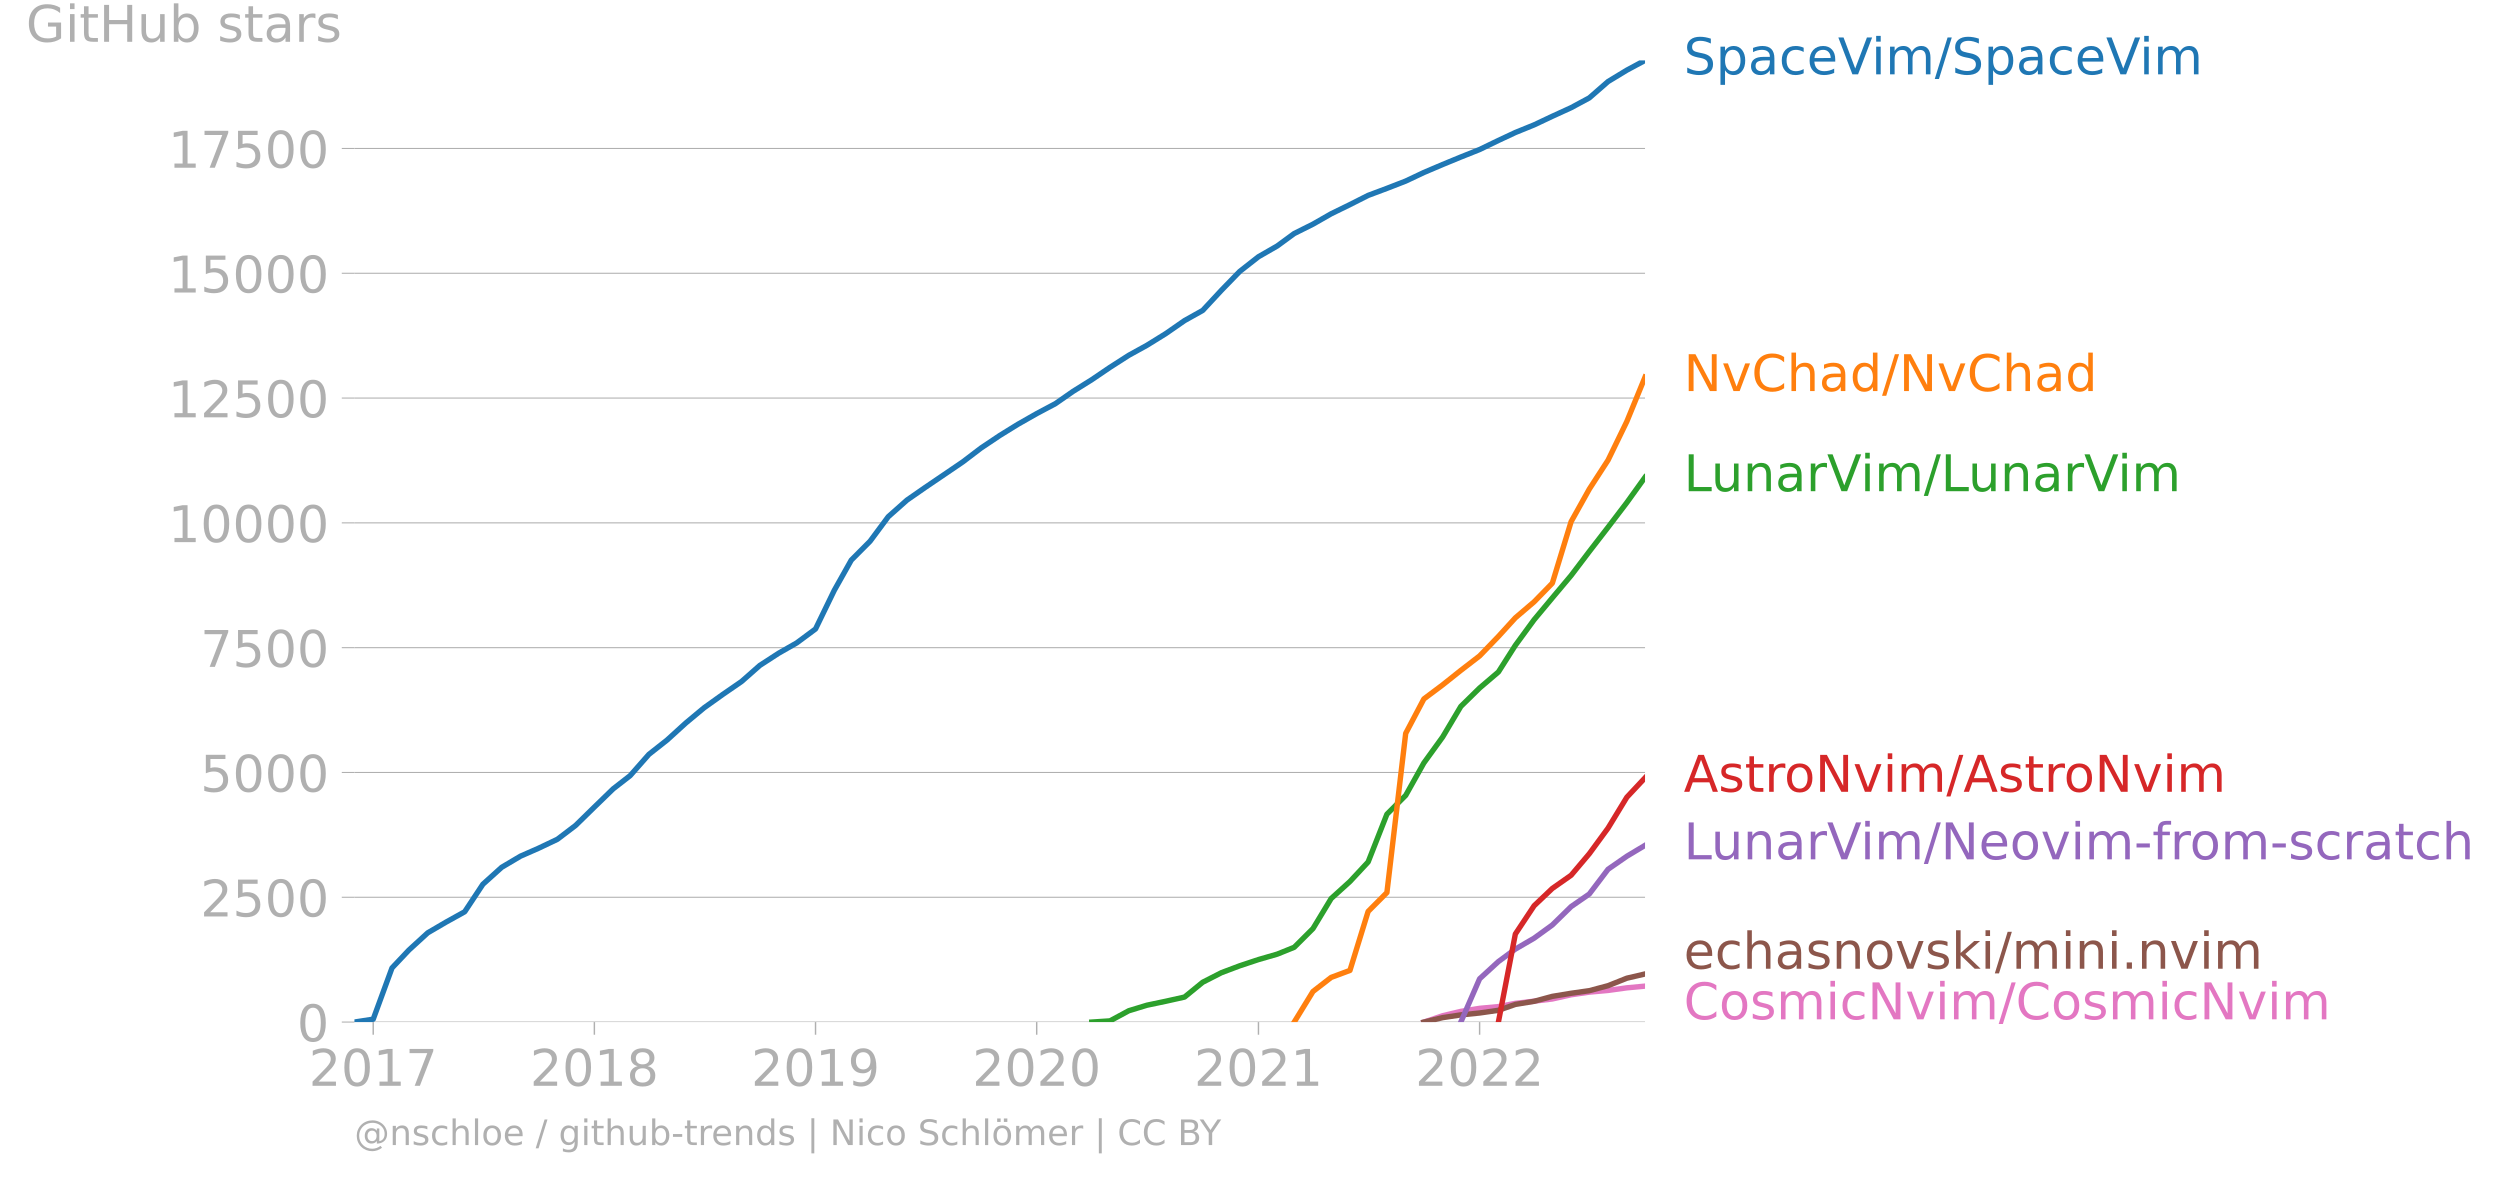
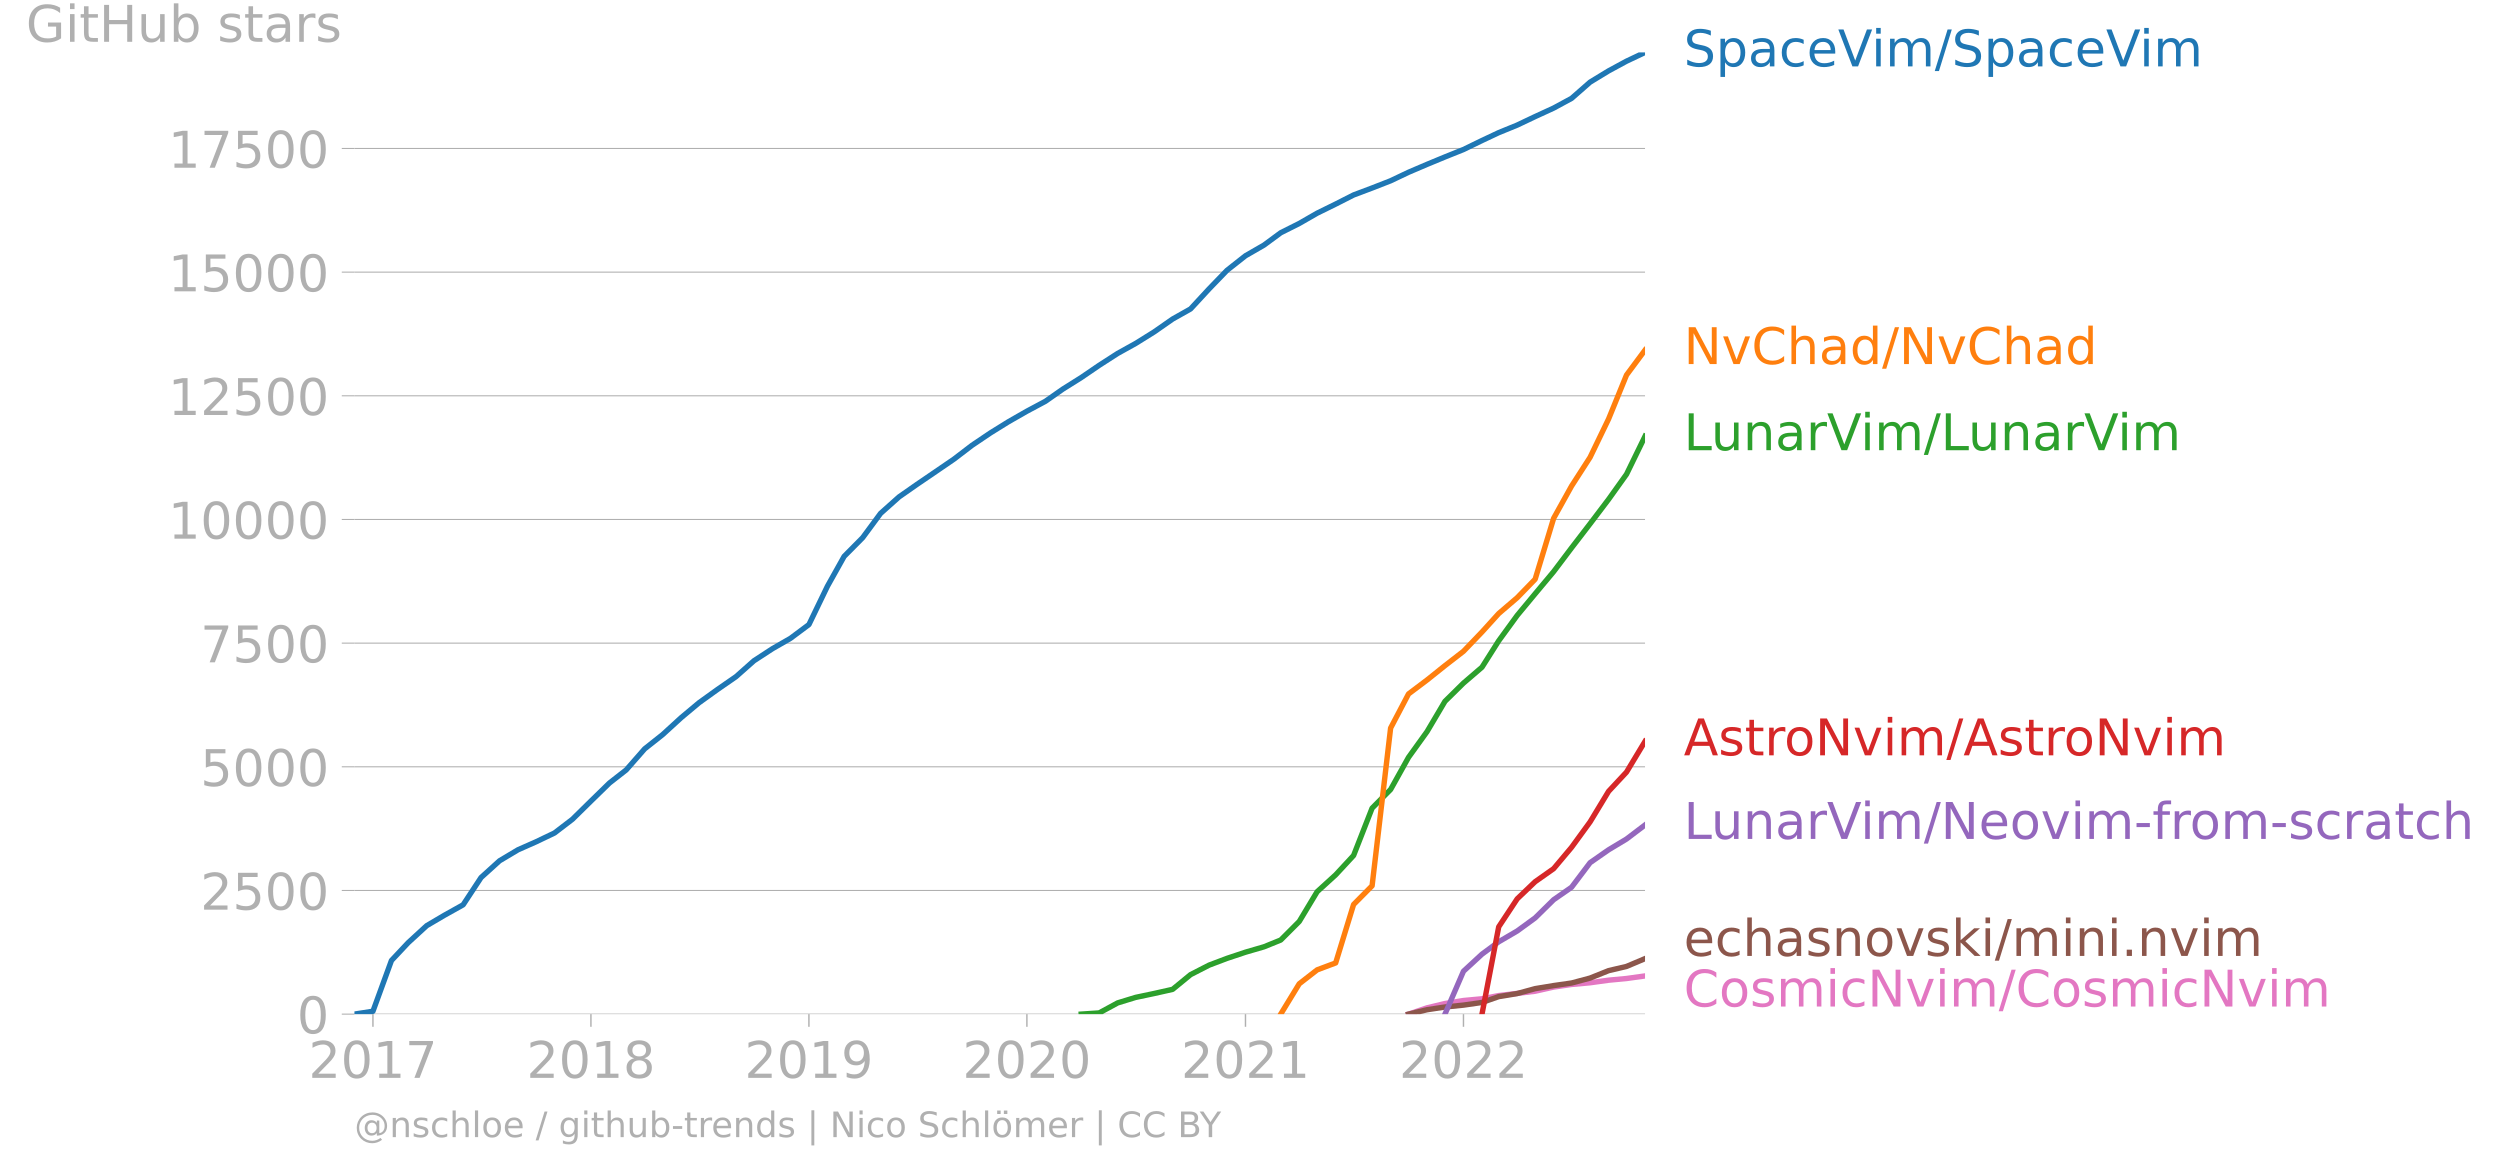
- <svg xmlns="http://www.w3.org/2000/svg" xmlns:xlink="http://www.w3.org/1999/xlink" width="922.362" height="435.126" viewBox="0 0 691.771 326.345">
+ <svg xmlns="http://www.w3.org/2000/svg" xmlns:xlink="http://www.w3.org/1999/xlink" width="922.362" height="432.192" viewBox="0 0 691.771 324.144">
  <defs>
    <style>*{stroke-linejoin:round;stroke-linecap:butt}</style>
  </defs>
  <g id="figure_1">
-     <path d="M0 326.345h691.771V0H0v326.345z" style="fill:none" id="patch_1" />
+     <path id="patch_1" d="M0 324.144h691.771V0H0v324.144z" style="fill:none" />
    <g id="axes_1">
-       <path d="M98.073 282.818h357.12V16.706H98.073v266.112z" style="fill:none" id="patch_2" />
+       <path id="patch_2" d="M98.073 280.617h357.12V14.505H98.073v266.112z" style="fill:none" />
      <g id="matplotlib.axis_1">
        <g id="xtick_1">
          <g id="line2d_1">
            <defs>
-               <path id="mba18a36845" d="M0 0v3.5" style="stroke:#b0b0b0;stroke-width:.4" />
-             </defs>
-             <use xlink:href="#mba18a36845" x="103.271" y="282.818" style="fill:#b0b0b0;stroke:#b0b0b0;stroke-width:.4" />
-           </g>
-           <g style="fill:#b0b0b0" transform="matrix(.14 0 0 -.14 85.456 300.455)" id="text_1">
+               <path id="m0152c15b12" d="M0 0v3.5" style="stroke:#b0b0b0;stroke-width:.4" />
+             </defs>
+             <use xlink:href="#m0152c15b12" x="103.196" y="280.617" style="fill:#b0b0b0;stroke:#b0b0b0;stroke-width:.4" />
+           </g>
+           <g id="text_1" style="fill:#b0b0b0" transform="matrix(.14 0 0 -.14 85.381 298.255)">
            <defs>
              <path id="DejaVuSans-32" d="M1228 531h2203V0H469v531q359 372 979 998 621 627 780 809 303 340 423 576 121 236 121 464 0 372-261 606-261 235-680 235-297 0-627-103-329-103-704-313v638q381 153 712 231 332 78 607 78 725 0 1156-363 431-362 431-968 0-288-108-546-107-257-392-607-78-91-497-524-418-433-1181-1211z" transform="scale(.01563)" />
              <path id="DejaVuSans-30" d="M2034 4250q-487 0-733-480-245-479-245-1442 0-959 245-1439 246-480 733-480 491 0 736 480 246 480 246 1439 0 963-246 1442-245 480-736 480zm0 500q785 0 1199-621 414-620 414-1801 0-1178-414-1799Q2819-91 2034-91q-784 0-1198 620-414 621-414 1799 0 1181 414 1801 414 621 1198 621z" transform="scale(.01563)" />
              <path id="DejaVuSans-31" d="M794 531h1031v3560L703 3866v575l1116 225h631V531h1031V0H794v531z" transform="scale(.01563)" />
              <path id="DejaVuSans-37" d="M525 4666h3000v-269L1831 0h-659l1594 4134H525v532z" transform="scale(.01563)" />
            </defs>
            <use xlink:href="#DejaVuSans-32" />
            <use xlink:href="#DejaVuSans-30" x="63.623" />
            <use xlink:href="#DejaVuSans-31" x="127.246" />
            <use xlink:href="#DejaVuSans-37" x="190.869" />
          </g>
        </g>
        <g id="xtick_2">
-           <use xlink:href="#mba18a36845" x="164.467" y="282.818" style="fill:#b0b0b0;stroke:#b0b0b0;stroke-width:.4" id="line2d_2" />
-           <g style="fill:#b0b0b0" transform="matrix(.14 0 0 -.14 146.652 300.455)" id="text_2">
+           <use xlink:href="#m0152c15b12" id="line2d_2" x="163.515" y="280.617" style="fill:#b0b0b0;stroke:#b0b0b0;stroke-width:.4" />
+           <g id="text_2" style="fill:#b0b0b0" transform="matrix(.14 0 0 -.14 145.7 298.255)">
            <defs>
              <path id="DejaVuSans-38" d="M2034 2216q-450 0-708-241-257-241-257-662 0-422 257-663 258-241 708-241t709 242q260 243 260 662 0 421-258 662-257 241-711 241zm-631 268q-406 100-633 378-226 279-226 679 0 559 398 884 399 325 1092 325 697 0 1094-325t397-884q0-400-227-679-226-278-629-378 456-106 710-416 255-309 255-755 0-679-414-1042Q2806-91 2034-91q-771 0-1186 362-414 363-414 1042 0 446 256 755 257 310 713 416zm-231 997q0-362 226-565 227-203 636-203 407 0 636 203 230 203 230 565 0 363-230 566-229 203-636 203-409 0-636-203-226-203-226-566z" transform="scale(.01563)" />
            </defs>
            <use xlink:href="#DejaVuSans-32" />
            <use xlink:href="#DejaVuSans-30" x="63.623" />
            <use xlink:href="#DejaVuSans-31" x="127.246" />
            <use xlink:href="#DejaVuSans-38" x="190.869" />
          </g>
        </g>
        <g id="xtick_3">
-           <use xlink:href="#mba18a36845" x="225.664" y="282.818" style="fill:#b0b0b0;stroke:#b0b0b0;stroke-width:.4" id="line2d_3" />
-           <g style="fill:#b0b0b0" transform="matrix(.14 0 0 -.14 207.849 300.455)" id="text_3">
+           <use xlink:href="#m0152c15b12" id="line2d_3" x="223.834" y="280.617" style="fill:#b0b0b0;stroke:#b0b0b0;stroke-width:.4" />
+           <g id="text_3" style="fill:#b0b0b0" transform="matrix(.14 0 0 -.14 206.019 298.255)">
            <defs>
              <path id="DejaVuSans-39" d="M703 97v575q238-113 481-172 244-59 479-59 625 0 954 420 330 420 377 1277-181-269-460-413-278-144-615-144-700 0-1108 423-408 424-408 1159 0 718 425 1152 425 435 1131 435 810 0 1236-621 427-620 427-1801 0-1103-524-1761Q2575-91 1691-91q-238 0-482 47Q966 3 703 97zm1256 1978q425 0 673 290 249 291 249 798 0 503-249 795-248 292-673 292t-673-292q-248-292-248-795 0-507 248-798 248-290 673-290z" transform="scale(.01563)" />
            </defs>
            <use xlink:href="#DejaVuSans-32" />
            <use xlink:href="#DejaVuSans-30" x="63.623" />
            <use xlink:href="#DejaVuSans-31" x="127.246" />
            <use xlink:href="#DejaVuSans-39" x="190.869" />
          </g>
        </g>
        <g id="xtick_4">
-           <use xlink:href="#mba18a36845" x="286.861" y="282.818" style="fill:#b0b0b0;stroke:#b0b0b0;stroke-width:.4" id="line2d_4" />
-           <g style="fill:#b0b0b0" transform="matrix(.14 0 0 -.14 269.046 300.455)" id="text_4">
+           <use xlink:href="#m0152c15b12" id="line2d_4" x="284.152" y="280.617" style="fill:#b0b0b0;stroke:#b0b0b0;stroke-width:.4" />
+           <g id="text_4" style="fill:#b0b0b0" transform="matrix(.14 0 0 -.14 266.337 298.255)">
            <use xlink:href="#DejaVuSans-32" />
            <use xlink:href="#DejaVuSans-30" x="63.623" />
            <use xlink:href="#DejaVuSans-32" x="127.246" />
            <use xlink:href="#DejaVuSans-30" x="190.869" />
          </g>
        </g>
        <g id="xtick_5">
-           <use xlink:href="#mba18a36845" x="348.225" y="282.818" style="fill:#b0b0b0;stroke:#b0b0b0;stroke-width:.4" id="line2d_5" />
-           <g style="fill:#b0b0b0" transform="matrix(.14 0 0 -.14 330.41 300.455)" id="text_5">
+           <use xlink:href="#m0152c15b12" id="line2d_5" x="344.636" y="280.617" style="fill:#b0b0b0;stroke:#b0b0b0;stroke-width:.4" />
+           <g id="text_5" style="fill:#b0b0b0" transform="matrix(.14 0 0 -.14 326.821 298.255)">
            <use xlink:href="#DejaVuSans-32" />
            <use xlink:href="#DejaVuSans-30" x="63.623" />
            <use xlink:href="#DejaVuSans-32" x="127.246" />
            <use xlink:href="#DejaVuSans-31" x="190.869" />
          </g>
        </g>
        <g id="xtick_6">
-           <use xlink:href="#mba18a36845" x="409.421" y="282.818" style="fill:#b0b0b0;stroke:#b0b0b0;stroke-width:.4" id="line2d_6" />
-           <g style="fill:#b0b0b0" transform="matrix(.14 0 0 -.14 391.606 300.455)" id="text_6">
+           <use xlink:href="#m0152c15b12" id="line2d_6" x="404.955" y="280.617" style="fill:#b0b0b0;stroke:#b0b0b0;stroke-width:.4" />
+           <g id="text_6" style="fill:#b0b0b0" transform="matrix(.14 0 0 -.14 387.14 298.255)">
            <use xlink:href="#DejaVuSans-32" />
            <use xlink:href="#DejaVuSans-30" x="63.623" />
            <use xlink:href="#DejaVuSans-32" x="127.246" />
            <use xlink:href="#DejaVuSans-32" x="190.869" />
          </g>
        </g>
      </g>
      <g id="matplotlib.axis_2">
        <g id="ytick_1">
-           <path d="M98.073 282.818h357.12" clip-path="url(#pccc06193e1)" style="fill:none;stroke:#b0b0b0;stroke-width:.3;stroke-linecap:square" id="line2d_7" />
+           <path id="line2d_7" d="M98.073 280.617h357.12" clip-path="url(#p394f55e298)" style="fill:none;stroke:#b0b0b0;stroke-width:.3;stroke-linecap:square" />
          <g id="line2d_8">
            <defs>
-               <path id="m830c760bfc" d="M0 0h-3.5" style="stroke:#b0b0b0;stroke-width:.3" />
-             </defs>
-             <use xlink:href="#m830c760bfc" x="98.073" y="282.818" style="fill:#b0b0b0;stroke:#b0b0b0;stroke-width:.3" />
-           </g>
-           <use xlink:href="#DejaVuSans-30" style="fill:#b0b0b0" transform="matrix(.14 0 0 -.14 82.166 288.136)" id="text_7" />
+               <path id="mb41d8b4415" d="M0 0h-3.5" style="stroke:#b0b0b0;stroke-width:.3" />
+             </defs>
+             <use xlink:href="#mb41d8b4415" x="98.073" y="280.617" style="fill:#b0b0b0;stroke:#b0b0b0;stroke-width:.3" />
+           </g>
+           <use xlink:href="#DejaVuSans-30" id="text_7" style="fill:#b0b0b0" transform="matrix(.14 0 0 -.14 82.166 285.936)" />
        </g>
        <g id="ytick_2">
-           <path d="M98.073 248.284h357.12" clip-path="url(#pccc06193e1)" style="fill:none;stroke:#b0b0b0;stroke-width:.3;stroke-linecap:square" id="line2d_9" />
-           <use xlink:href="#m830c760bfc" x="98.073" y="248.284" style="fill:#b0b0b0;stroke:#b0b0b0;stroke-width:.3" id="line2d_10" />
-           <g style="fill:#b0b0b0" transform="matrix(.14 0 0 -.14 55.443 253.603)" id="text_8">
+           <path id="line2d_9" d="M98.073 246.398h357.12" clip-path="url(#p394f55e298)" style="fill:none;stroke:#b0b0b0;stroke-width:.3;stroke-linecap:square" />
+           <use xlink:href="#mb41d8b4415" id="line2d_10" x="98.073" y="246.398" style="fill:#b0b0b0;stroke:#b0b0b0;stroke-width:.3" />
+           <g id="text_8" style="fill:#b0b0b0" transform="matrix(.14 0 0 -.14 55.443 251.717)">
            <defs>
              <path id="DejaVuSans-35" d="M691 4666h2478v-532H1269V2991q137 47 274 70 138 23 276 23 781 0 1237-428 457-428 457-1159 0-753-469-1171Q2575-91 1722-91q-294 0-599 50Q819 9 494 109v635q281-153 581-228t634-75q541 0 856 284 316 284 316 772 0 487-316 771-315 285-856 285-253 0-505-56-251-56-513-175v2344z" transform="scale(.01563)" />
            </defs>
            <use xlink:href="#DejaVuSans-32" />
            <use xlink:href="#DejaVuSans-35" x="63.623" />
            <use xlink:href="#DejaVuSans-30" x="127.246" />
            <use xlink:href="#DejaVuSans-30" x="190.869" />
          </g>
        </g>
        <g id="ytick_3">
-           <path d="M98.073 213.751h357.12" clip-path="url(#pccc06193e1)" style="fill:none;stroke:#b0b0b0;stroke-width:.3;stroke-linecap:square" id="line2d_11" />
-           <use xlink:href="#m830c760bfc" x="98.073" y="213.751" style="fill:#b0b0b0;stroke:#b0b0b0;stroke-width:.3" id="line2d_12" />
-           <g style="fill:#b0b0b0" transform="matrix(.14 0 0 -.14 55.443 219.07)" id="text_9">
+           <path id="line2d_11" d="M98.073 212.18h357.12" clip-path="url(#p394f55e298)" style="fill:none;stroke:#b0b0b0;stroke-width:.3;stroke-linecap:square" />
+           <use xlink:href="#mb41d8b4415" id="line2d_12" x="98.073" y="212.179" style="fill:#b0b0b0;stroke:#b0b0b0;stroke-width:.3" />
+           <g id="text_9" style="fill:#b0b0b0" transform="matrix(.14 0 0 -.14 55.443 217.498)">
            <use xlink:href="#DejaVuSans-35" />
            <use xlink:href="#DejaVuSans-30" x="63.623" />
            <use xlink:href="#DejaVuSans-30" x="127.246" />
            <use xlink:href="#DejaVuSans-30" x="190.869" />
          </g>
        </g>
        <g id="ytick_4">
-           <path d="M98.073 179.218h357.12" clip-path="url(#pccc06193e1)" style="fill:none;stroke:#b0b0b0;stroke-width:.3;stroke-linecap:square" id="line2d_13" />
-           <use xlink:href="#m830c760bfc" x="98.073" y="179.218" style="fill:#b0b0b0;stroke:#b0b0b0;stroke-width:.3" id="line2d_14" />
-           <g style="fill:#b0b0b0" transform="matrix(.14 0 0 -.14 55.443 184.537)" id="text_10">
+           <path id="line2d_13" d="M98.073 177.96h357.12" clip-path="url(#p394f55e298)" style="fill:none;stroke:#b0b0b0;stroke-width:.3;stroke-linecap:square" />
+           <use xlink:href="#mb41d8b4415" id="line2d_14" x="98.073" y="177.961" style="fill:#b0b0b0;stroke:#b0b0b0;stroke-width:.3" />
+           <g id="text_10" style="fill:#b0b0b0" transform="matrix(.14 0 0 -.14 55.443 183.28)">
            <use xlink:href="#DejaVuSans-37" />
            <use xlink:href="#DejaVuSans-35" x="63.623" />
            <use xlink:href="#DejaVuSans-30" x="127.246" />
            <use xlink:href="#DejaVuSans-30" x="190.869" />
          </g>
        </g>
        <g id="ytick_5">
-           <path d="M98.073 144.685h357.12" clip-path="url(#pccc06193e1)" style="fill:none;stroke:#b0b0b0;stroke-width:.3;stroke-linecap:square" id="line2d_15" />
-           <use xlink:href="#m830c760bfc" x="98.073" y="144.685" style="fill:#b0b0b0;stroke:#b0b0b0;stroke-width:.3" id="line2d_16" />
-           <g style="fill:#b0b0b0" transform="matrix(.14 0 0 -.14 46.536 150.004)" id="text_11">
+           <path id="line2d_15" d="M98.073 143.742h357.12" clip-path="url(#p394f55e298)" style="fill:none;stroke:#b0b0b0;stroke-width:.3;stroke-linecap:square" />
+           <use xlink:href="#mb41d8b4415" id="line2d_16" x="98.073" y="143.742" style="fill:#b0b0b0;stroke:#b0b0b0;stroke-width:.3" />
+           <g id="text_11" style="fill:#b0b0b0" transform="matrix(.14 0 0 -.14 46.536 149.06)">
            <use xlink:href="#DejaVuSans-31" />
            <use xlink:href="#DejaVuSans-30" x="63.623" />
            <use xlink:href="#DejaVuSans-30" x="127.246" />
            <use xlink:href="#DejaVuSans-30" x="190.869" />
            <use xlink:href="#DejaVuSans-30" x="254.492" />
          </g>
        </g>
        <g id="ytick_6">
-           <path d="M98.073 110.152h357.12" clip-path="url(#pccc06193e1)" style="fill:none;stroke:#b0b0b0;stroke-width:.3;stroke-linecap:square" id="line2d_17" />
-           <use xlink:href="#m830c760bfc" x="98.073" y="110.152" style="fill:#b0b0b0;stroke:#b0b0b0;stroke-width:.3" id="line2d_18" />
-           <g style="fill:#b0b0b0" transform="matrix(.14 0 0 -.14 46.536 115.471)" id="text_12">
+           <path id="line2d_17" d="M98.073 109.523h357.12" clip-path="url(#p394f55e298)" style="fill:none;stroke:#b0b0b0;stroke-width:.3;stroke-linecap:square" />
+           <use xlink:href="#mb41d8b4415" id="line2d_18" x="98.073" y="109.523" style="fill:#b0b0b0;stroke:#b0b0b0;stroke-width:.3" />
+           <g id="text_12" style="fill:#b0b0b0" transform="matrix(.14 0 0 -.14 46.536 114.842)">
            <use xlink:href="#DejaVuSans-31" />
            <use xlink:href="#DejaVuSans-32" x="63.623" />
            <use xlink:href="#DejaVuSans-35" x="127.246" />
            <use xlink:href="#DejaVuSans-30" x="190.869" />
            <use xlink:href="#DejaVuSans-30" x="254.492" />
          </g>
        </g>
        <g id="ytick_7">
-           <path d="M98.073 75.619h357.12" clip-path="url(#pccc06193e1)" style="fill:none;stroke:#b0b0b0;stroke-width:.3;stroke-linecap:square" id="line2d_19" />
-           <use xlink:href="#m830c760bfc" x="98.073" y="75.619" style="fill:#b0b0b0;stroke:#b0b0b0;stroke-width:.3" id="line2d_20" />
-           <g style="fill:#b0b0b0" transform="matrix(.14 0 0 -.14 46.536 80.938)" id="text_13">
+           <path id="line2d_19" d="M98.073 75.305h357.12" clip-path="url(#p394f55e298)" style="fill:none;stroke:#b0b0b0;stroke-width:.3;stroke-linecap:square" />
+           <use xlink:href="#mb41d8b4415" id="line2d_20" x="98.073" y="75.305" style="fill:#b0b0b0;stroke:#b0b0b0;stroke-width:.3" />
+           <g id="text_13" style="fill:#b0b0b0" transform="matrix(.14 0 0 -.14 46.536 80.623)">
            <use xlink:href="#DejaVuSans-31" />
            <use xlink:href="#DejaVuSans-35" x="63.623" />
            <use xlink:href="#DejaVuSans-30" x="127.246" />
            <use xlink:href="#DejaVuSans-30" x="190.869" />
            <use xlink:href="#DejaVuSans-30" x="254.492" />
          </g>
        </g>
        <g id="ytick_8">
-           <path d="M98.073 41.086h357.12" clip-path="url(#pccc06193e1)" style="fill:none;stroke:#b0b0b0;stroke-width:.3;stroke-linecap:square" id="line2d_21" />
-           <use xlink:href="#m830c760bfc" x="98.073" y="41.086" style="fill:#b0b0b0;stroke:#b0b0b0;stroke-width:.3" id="line2d_22" />
-           <g style="fill:#b0b0b0" transform="matrix(.14 0 0 -.14 46.536 46.405)" id="text_14">
+           <path id="line2d_21" d="M98.073 41.086h357.12" clip-path="url(#p394f55e298)" style="fill:none;stroke:#b0b0b0;stroke-width:.3;stroke-linecap:square" />
+           <use xlink:href="#mb41d8b4415" id="line2d_22" x="98.073" y="41.086" style="fill:#b0b0b0;stroke:#b0b0b0;stroke-width:.3" />
+           <g id="text_14" style="fill:#b0b0b0" transform="matrix(.14 0 0 -.14 46.536 46.405)">
            <use xlink:href="#DejaVuSans-31" />
            <use xlink:href="#DejaVuSans-37" x="63.623" />
            <use xlink:href="#DejaVuSans-35" x="127.246" />
            <use xlink:href="#DejaVuSans-30" x="190.869" />
            <use xlink:href="#DejaVuSans-30" x="254.492" />
          </g>
        </g>
-         <g style="fill:#b0b0b0" transform="matrix(.14 0 0 -.14 7.2 11.563)" id="text_15">
+         <g id="text_15" style="fill:#b0b0b0" transform="matrix(.14 0 0 -.14 7.2 11.563)">
          <defs>
            <path id="DejaVuSans-47" d="M3809 666v1253H2778v519h1656V434q-365-259-806-392-440-133-940-133-1094 0-1712 639-617 640-617 1780 0 1144 617 1783 618 639 1712 639 456 0 867-113 411-112 758-331v-672q-350 297-744 447t-828 150q-857 0-1287-478-429-478-429-1425 0-944 429-1422 430-478 1287-478 334 0 596 58 263 58 472 180z" transform="scale(.01563)" />
            <path id="DejaVuSans-69" d="M603 3500h575V0H603v3500zm0 1363h575v-729H603v729z" transform="scale(.01563)" />
            <path id="DejaVuSans-74" d="M1172 4494v-994h1184v-447H1172V1153q0-428 117-550t477-122h590V0h-590q-666 0-919 248-253 249-253 905v1900H172v447h422v994h578z" transform="scale(.01563)" />
            <path id="DejaVuSans-48" d="M628 4666h631V2753h2294v1913h631V0h-631v2222H1259V0H628v4666z" transform="scale(.01563)" />
            <path id="DejaVuSans-75" d="M544 1381v2119h575V1403q0-497 193-746 194-248 582-248 465 0 735 297 271 297 271 810v1984h575V0h-575v538q-209-319-486-474-276-155-642-155-603 0-916 375-312 375-312 1097zm1447 2203z" transform="scale(.01563)" />
            <path id="DejaVuSans-62" d="M3116 1747q0 634-261 995t-717 361q-457 0-718-361t-261-995q0-634 261-995t718-361q456 0 717 361t261 995zM1159 2969q182 312 458 463 277 152 661 152 638 0 1036-506 399-506 399-1331T3314 415Q2916-91 2278-91q-384 0-661 152-276 152-458 464V0H581v4863h578V2969z" transform="scale(.01563)" />
            <path id="DejaVuSans-73" d="M2834 3397v-544q-243 125-506 187-262 63-544 63-428 0-642-131t-214-394q0-200 153-314t616-217l197-44q612-131 870-370t258-667q0-488-386-773Q2250-91 1575-91q-281 0-586 55T347 128v594q319-166 628-249 309-82 613-82 406 0 624 139 219 139 219 392 0 234-158 359-157 125-692 241l-200 47q-534 112-772 345-237 233-237 639 0 494 350 762 350 269 994 269 318 0 599-47 282-46 519-140z" transform="scale(.01563)" />
            <path id="DejaVuSans-61" d="M2194 1759q-697 0-966-159t-269-544q0-306 202-486 202-179 548-179 479 0 768 339t289 901v128h-572zm1147 238V0h-575v531q-197-318-491-470T1556-91q-537 0-855 302-317 302-317 808 0 590 395 890 396 300 1180 300h807v57q0 397-261 614t-733 217q-300 0-585-72-284-72-546-216v532q315 122 612 182 297 61 578 61 760 0 1135-394 375-393 375-1193z" transform="scale(.01563)" />
            <path id="DejaVuSans-72" d="M2631 2963q-97 56-211 82-114 27-251 27-488 0-749-317t-261-911V0H581v3500h578v-544q182 319 472 473 291 155 707 155 59 0 131-8 72-7 159-23l3-590z" transform="scale(.01563)" />
          </defs>
          <use xlink:href="#DejaVuSans-47" />
          <use xlink:href="#DejaVuSans-69" x="77.49" />
          <use xlink:href="#DejaVuSans-74" x="105.273" />
          <use xlink:href="#DejaVuSans-48" x="144.482" />
          <use xlink:href="#DejaVuSans-75" x="219.678" />
          <use xlink:href="#DejaVuSans-62" x="283.057" />
          <use xlink:href="#DejaVuSans-20" x="346.533" />
          <use xlink:href="#DejaVuSans-73" x="378.32" />
          <use xlink:href="#DejaVuSans-74" x="430.42" />
          <use xlink:href="#DejaVuSans-61" x="469.629" />
          <use xlink:href="#DejaVuSans-72" x="530.908" />
          <use xlink:href="#DejaVuSans-73" x="572.021" />
        </g>
      </g>
-       <path d="m393.997 282.818 5.197-1.755 5.03-1.202 5.197-.842 5.198-.484 4.694-.897 5.198-.608 5.03-.608 5.197-1.16 5.03-.732 5.198-.47 5.197-.718 5.03-.47" clip-path="url(#pccc06193e1)" style="fill:none;stroke:#e377c2;stroke-width:1.5;stroke-linecap:square" id="line2d_23" />
-       <path d="m393.997 282.818 5.197-1.23 5.03-.76 5.197-.524 5.198-.746 4.694-1.63 5.198-.857 5.03-1.367 5.197-.857 5.03-.718 5.198-1.381 5.197-2.072 5.03-1.174" clip-path="url(#pccc06193e1)" style="fill:none;stroke:#8c564b;stroke-width:1.5;stroke-linecap:square" id="line2d_24" />
-       <path d="m404.224 282.818 5.197-11.977 5.198-4.765 4.694-3.453 5.198-3.026 5.03-3.646 5.197-5.083 5.03-3.481 5.198-6.852 5.197-3.605 5.03-3.011" clip-path="url(#pccc06193e1)" style="fill:none;stroke:#9467bd;stroke-width:1.5;stroke-linecap:square" id="line2d_25" />
-       <g style="fill:#1f77b4" transform="matrix(.14 0 0 -.14 465.907 20.569)" id="text_16">
+       <path id="line2d_23" d="m389.751 280.617 5.123-1.739 4.958-1.19 5.123-.835 5.123-.48 4.627-.889 5.123-.602 4.958-.603 5.123-1.15 4.958-.725 5.122-.465 5.123-.712 4.958-.465 5.123-.712" clip-path="url(#p394f55e298)" style="fill:none;stroke:#e377c2;stroke-width:1.5;stroke-linecap:square" />
+       <path id="line2d_24" d="m389.751 280.617 5.123-1.218 4.958-.753 5.123-.52 5.123-.74 4.627-1.615 5.123-.848 4.958-1.355 5.123-.849 4.958-.712 5.122-1.368 5.123-2.053 4.958-1.164 5.123-2.163" clip-path="url(#p394f55e298)" style="fill:none;stroke:#8c564b;stroke-width:1.5;stroke-linecap:square" />
+       <path id="line2d_25" d="m399.832 280.617 5.123-11.867 5.123-4.722 4.627-3.422 5.123-2.998 4.958-3.613 5.123-5.037 4.958-3.45 5.122-6.789 5.123-3.572 4.958-2.984 5.123-3.887" clip-path="url(#p394f55e298)" style="fill:none;stroke:#9467bd;stroke-width:1.5;stroke-linecap:square" />
+       <g id="text_16" style="fill:#1f77b4" transform="matrix(.14 0 0 -.14 465.907 18.368)">
        <defs>
          <path id="DejaVuSans-53" d="M3425 4513v-616q-359 172-678 256-319 85-616 85-515 0-795-200t-280-569q0-310 186-468 186-157 705-254l381-78q706-135 1042-474t336-907q0-679-455-1029Q2797-91 1919-91q-331 0-705 75-373 75-773 222v650q384-215 753-325 369-109 725-109 540 0 834 212 294 213 294 607 0 343-211 537t-692 291l-385 75q-706 140-1022 440-315 300-315 835 0 619 436 975t1201 356q329 0 669-60 341-59 697-177z" transform="scale(.01563)" />
          <path id="DejaVuSans-70" d="M1159 525v-1856H581v4831h578v-531q182 312 458 463 277 152 661 152 638 0 1036-506 399-506 399-1331T3314 415Q2916-91 2278-91q-384 0-661 152-276 152-458 464zm1957 1222q0 634-261 995t-717 361q-457 0-718-361t-261-995q0-634 261-995t718-361q456 0 717 361t261 995z" transform="scale(.01563)" />
          <path id="DejaVuSans-63" d="M3122 3366v-538q-244 135-489 202t-495 67q-560 0-870-355-309-354-309-995t309-996q310-354 870-354 250 0 495 67t489 202V134Q2881 22 2623-34q-257-57-548-57-791 0-1257 497-465 497-465 1341 0 856 470 1346 471 491 1290 491 265 0 518-55 253-54 491-163z" transform="scale(.01563)" />
          <path id="DejaVuSans-65" d="M3597 1894v-281H953q38-594 358-905t892-311q331 0 642 81t618 244V178Q3153 47 2828-22t-659-69q-838 0-1327 487-489 488-489 1320 0 859 464 1363 464 505 1252 505 706 0 1117-455 411-454 411-1235zm-575 169q-6 471-264 752-258 282-683 282-481 0-770-272t-333-766l2050 4z" transform="scale(.01563)" />
          <path id="DejaVuSans-56" d="M1831 0 50 4666h659L2188 738l1481 3928h656L2547 0h-716z" transform="scale(.01563)" />
          <path id="DejaVuSans-6d" d="M3328 2828q216 388 516 572t706 184q547 0 844-383 297-382 297-1088V0h-578v2094q0 503-179 746-178 244-543 244-447 0-707-297-259-296-259-809V0h-578v2094q0 506-178 748t-550 242q-441 0-701-298-259-298-259-808V0H581v3500h578v-544q197 322 472 475t653 153q382 0 649-194 267-193 395-562z" transform="scale(.01563)" />
          <path id="DejaVuSans-2f" d="M1625 4666h531L531-594H0l1625 5260z" transform="scale(.01563)" />
        </defs>
        <use xlink:href="#DejaVuSans-53" />
        <use xlink:href="#DejaVuSans-70" x="63.477" />
        <use xlink:href="#DejaVuSans-61" x="126.953" />
        <use xlink:href="#DejaVuSans-63" x="188.232" />
        <use xlink:href="#DejaVuSans-65" x="243.213" />
        <use xlink:href="#DejaVuSans-56" x="304.736" />
        <use xlink:href="#DejaVuSans-69" x="370.895" />
        <use xlink:href="#DejaVuSans-6d" x="398.678" />
        <use xlink:href="#DejaVuSans-2f" x="496.09" />
        <use xlink:href="#DejaVuSans-53" x="529.781" />
        <use xlink:href="#DejaVuSans-70" x="593.258" />
        <use xlink:href="#DejaVuSans-61" x="656.734" />
        <use xlink:href="#DejaVuSans-63" x="718.014" />
        <use xlink:href="#DejaVuSans-65" x="772.994" />
        <use xlink:href="#DejaVuSans-56" x="834.518" />
        <use xlink:href="#DejaVuSans-69" x="900.676" />
        <use xlink:href="#DejaVuSans-6d" x="928.459" />
      </g>
-       <g style="fill:#ff7f0e" transform="matrix(.14 0 0 -.14 465.907 108.214)" id="text_17">
+       <g id="text_17" style="fill:#ff7f0e" transform="matrix(.14 0 0 -.14 465.907 100.74)">
        <defs>
          <path id="DejaVuSans-4e" d="M628 4666h850L3547 763v3903h612V0h-850L1241 3903V0H628v4666z" transform="scale(.01563)" />
          <path id="DejaVuSans-76" d="M191 3500h609L1894 563l1094 2937h609L2284 0h-781L191 3500z" transform="scale(.01563)" />
          <path id="DejaVuSans-43" d="M4122 4306v-665q-319 297-680 443-361 147-767 147-800 0-1225-489t-425-1414q0-922 425-1411t1225-489q406 0 767 147t680 444V359q-331-225-702-338-370-112-782-112-1060 0-1670 648-609 649-609 1771 0 1125 609 1773 610 649 1670 649 418 0 788-111 371-111 696-333z" transform="scale(.01563)" />
          <path id="DejaVuSans-68" d="M3513 2113V0h-575v2094q0 497-194 743-194 247-581 247-466 0-735-297-269-296-269-809V0H581v4863h578V2956q207 316 486 472 280 156 646 156 603 0 912-373 310-373 310-1098z" transform="scale(.01563)" />
          <path id="DejaVuSans-64" d="M2906 2969v1894h575V0h-575v525q-181-312-458-464-276-152-664-152-634 0-1033 506-398 507-398 1332t398 1331q399 506 1033 506 388 0 664-152 277-151 458-463zM947 1747q0-634 261-995t717-361q456 0 718 361 263 361 263 995t-263 995q-262 361-718 361t-717-361q-261-361-261-995z" transform="scale(.01563)" />
        </defs>
        <use xlink:href="#DejaVuSans-4e" />
        <use xlink:href="#DejaVuSans-76" x="74.805" />
        <use xlink:href="#DejaVuSans-43" x="133.984" />
        <use xlink:href="#DejaVuSans-68" x="203.809" />
        <use xlink:href="#DejaVuSans-61" x="267.188" />
        <use xlink:href="#DejaVuSans-64" x="328.467" />
        <use xlink:href="#DejaVuSans-2f" x="391.943" />
        <use xlink:href="#DejaVuSans-4e" x="425.635" />
        <use xlink:href="#DejaVuSans-76" x="500.439" />
        <use xlink:href="#DejaVuSans-43" x="559.619" />
        <use xlink:href="#DejaVuSans-68" x="629.443" />
        <use xlink:href="#DejaVuSans-61" x="692.822" />
        <use xlink:href="#DejaVuSans-64" x="754.102" />
      </g>
-       <g style="fill:#2ca02c" transform="matrix(.14 0 0 -.14 465.907 135.923)" id="text_18">
+       <g id="text_18" style="fill:#2ca02c" transform="matrix(.14 0 0 -.14 465.907 124.583)">
        <defs>
          <path id="DejaVuSans-4c" d="M628 4666h631V531h2272V0H628v4666z" transform="scale(.01563)" />
          <path id="DejaVuSans-6e" d="M3513 2113V0h-575v2094q0 497-194 743-194 247-581 247-466 0-735-297-269-296-269-809V0H581v3500h578v-544q207 316 486 472 280 156 646 156 603 0 912-373 310-373 310-1098z" transform="scale(.01563)" />
        </defs>
        <use xlink:href="#DejaVuSans-4c" />
        <use xlink:href="#DejaVuSans-75" x="53.963" />
        <use xlink:href="#DejaVuSans-6e" x="117.342" />
        <use xlink:href="#DejaVuSans-61" x="180.721" />
        <use xlink:href="#DejaVuSans-72" x="242" />
        <use xlink:href="#DejaVuSans-56" x="283.113" />
        <use xlink:href="#DejaVuSans-69" x="349.271" />
        <use xlink:href="#DejaVuSans-6d" x="377.055" />
        <use xlink:href="#DejaVuSans-2f" x="474.467" />
        <use xlink:href="#DejaVuSans-4c" x="508.158" />
        <use xlink:href="#DejaVuSans-75" x="562.121" />
        <use xlink:href="#DejaVuSans-6e" x="625.5" />
        <use xlink:href="#DejaVuSans-61" x="688.879" />
        <use xlink:href="#DejaVuSans-72" x="750.158" />
        <use xlink:href="#DejaVuSans-56" x="791.271" />
        <use xlink:href="#DejaVuSans-69" x="857.43" />
        <use xlink:href="#DejaVuSans-6d" x="885.213" />
      </g>
-       <g style="fill:#d62728" transform="matrix(.14 0 0 -.14 465.907 219.092)" id="text_19">
+       <g id="text_19" style="fill:#d62728" transform="matrix(.14 0 0 -.14 465.907 209.007)">
        <defs>
          <path id="DejaVuSans-41" d="m2188 4044-857-2322h1716l-859 2322zm-357 622h716L4325 0h-656l-425 1197H1141L716 0H50l1781 4666z" transform="scale(.01563)" />
          <path id="DejaVuSans-6f" d="M1959 3097q-462 0-731-361t-269-989q0-628 267-989 268-361 733-361 460 0 728 362 269 363 269 988 0 622-269 986-268 364-728 364zm0 487q750 0 1178-488 429-487 429-1349 0-859-429-1349Q2709-91 1959-91q-753 0-1180 489-426 490-426 1349 0 862 426 1349 427 488 1180 488z" transform="scale(.01563)" />
        </defs>
        <use xlink:href="#DejaVuSans-41" />
        <use xlink:href="#DejaVuSans-73" x="68.408" />
        <use xlink:href="#DejaVuSans-74" x="120.508" />
        <use xlink:href="#DejaVuSans-72" x="159.717" />
        <use xlink:href="#DejaVuSans-6f" x="198.58" />
        <use xlink:href="#DejaVuSans-4e" x="259.762" />
        <use xlink:href="#DejaVuSans-76" x="334.566" />
        <use xlink:href="#DejaVuSans-69" x="393.746" />
        <use xlink:href="#DejaVuSans-6d" x="421.529" />
        <use xlink:href="#DejaVuSans-2f" x="518.941" />
        <use xlink:href="#DejaVuSans-41" x="552.633" />
        <use xlink:href="#DejaVuSans-73" x="621.041" />
        <use xlink:href="#DejaVuSans-74" x="673.141" />
        <use xlink:href="#DejaVuSans-72" x="712.35" />
        <use xlink:href="#DejaVuSans-6f" x="751.213" />
        <use xlink:href="#DejaVuSans-4e" x="812.395" />
        <use xlink:href="#DejaVuSans-76" x="887.199" />
        <use xlink:href="#DejaVuSans-69" x="946.379" />
        <use xlink:href="#DejaVuSans-6d" x="974.162" />
      </g>
-       <g style="fill:#9467bd" transform="matrix(.14 0 0 -.14 465.907 237.782)" id="text_20">
+       <g id="text_20" style="fill:#9467bd" transform="matrix(.14 0 0 -.14 465.907 232.139)">
        <defs>
          <path id="DejaVuSans-2d" d="M313 2009h1684v-512H313v512z" transform="scale(.01563)" />
          <path id="DejaVuSans-66" d="M2375 4863v-479h-550q-309 0-430-125-120-125-120-450v-309h947v-447h-947V0H697v3053H147v447h550v244q0 584 272 851 272 268 862 268h544z" transform="scale(.01563)" />
        </defs>
        <use xlink:href="#DejaVuSans-4c" />
        <use xlink:href="#DejaVuSans-75" x="53.963" />
        <use xlink:href="#DejaVuSans-6e" x="117.342" />
        <use xlink:href="#DejaVuSans-61" x="180.721" />
        <use xlink:href="#DejaVuSans-72" x="242" />
        <use xlink:href="#DejaVuSans-56" x="283.113" />
        <use xlink:href="#DejaVuSans-69" x="349.271" />
        <use xlink:href="#DejaVuSans-6d" x="377.055" />
        <use xlink:href="#DejaVuSans-2f" x="474.467" />
        <use xlink:href="#DejaVuSans-4e" x="508.158" />
        <use xlink:href="#DejaVuSans-65" x="582.963" />
        <use xlink:href="#DejaVuSans-6f" x="644.486" />
        <use xlink:href="#DejaVuSans-76" x="705.668" />
        <use xlink:href="#DejaVuSans-69" x="764.848" />
        <use xlink:href="#DejaVuSans-6d" x="792.631" />
        <use xlink:href="#DejaVuSans-2d" x="890.043" />
        <use xlink:href="#DejaVuSans-66" x="926.127" />
        <use xlink:href="#DejaVuSans-72" x="961.332" />
        <use xlink:href="#DejaVuSans-6f" x="1000.195" />
        <use xlink:href="#DejaVuSans-6d" x="1061.377" />
        <use xlink:href="#DejaVuSans-2d" x="1158.789" />
        <use xlink:href="#DejaVuSans-73" x="1194.873" />
        <use xlink:href="#DejaVuSans-63" x="1246.973" />
        <use xlink:href="#DejaVuSans-72" x="1301.953" />
        <use xlink:href="#DejaVuSans-61" x="1343.066" />
        <use xlink:href="#DejaVuSans-74" x="1404.346" />
        <use xlink:href="#DejaVuSans-63" x="1443.555" />
        <use xlink:href="#DejaVuSans-68" x="1498.535" />
      </g>
-       <g style="fill:#8c564b" transform="matrix(.14 0 0 -.14 465.907 268.05)" id="text_21">
+       <g id="text_21" style="fill:#8c564b" transform="matrix(.14 0 0 -.14 465.907 264.518)">
        <defs>
          <path id="DejaVuSans-6b" d="M581 4863h578V1991l1716 1509h734L1753 1863 3688 0h-750L1159 1709V0H581v4863z" transform="scale(.01563)" />
          <path id="DejaVuSans-2e" d="M684 794h660V0H684v794z" transform="scale(.01563)" />
        </defs>
        <use xlink:href="#DejaVuSans-65" />
        <use xlink:href="#DejaVuSans-63" x="61.523" />
        <use xlink:href="#DejaVuSans-68" x="116.504" />
        <use xlink:href="#DejaVuSans-61" x="179.883" />
        <use xlink:href="#DejaVuSans-73" x="241.162" />
        <use xlink:href="#DejaVuSans-6e" x="293.262" />
        <use xlink:href="#DejaVuSans-6f" x="356.641" />
        <use xlink:href="#DejaVuSans-76" x="417.822" />
        <use xlink:href="#DejaVuSans-73" x="477.002" />
        <use xlink:href="#DejaVuSans-6b" x="529.102" />
        <use xlink:href="#DejaVuSans-69" x="587.012" />
        <use xlink:href="#DejaVuSans-2f" x="614.795" />
        <use xlink:href="#DejaVuSans-6d" x="648.486" />
        <use xlink:href="#DejaVuSans-69" x="745.898" />
        <use xlink:href="#DejaVuSans-6e" x="773.682" />
        <use xlink:href="#DejaVuSans-69" x="837.061" />
        <use xlink:href="#DejaVuSans-2e" x="864.844" />
        <use xlink:href="#DejaVuSans-6e" x="896.631" />
        <use xlink:href="#DejaVuSans-76" x="960.01" />
        <use xlink:href="#DejaVuSans-69" x="1019.189" />
        <use xlink:href="#DejaVuSans-6d" x="1046.973" />
      </g>
-       <g style="fill:#e377c2" transform="matrix(.14 0 0 -.14 465.907 282.05)" id="text_22">
+       <g id="text_22" style="fill:#e377c2" transform="matrix(.14 0 0 -.14 465.907 278.518)">
        <use xlink:href="#DejaVuSans-43" />
        <use xlink:href="#DejaVuSans-6f" x="69.824" />
        <use xlink:href="#DejaVuSans-73" x="131.006" />
        <use xlink:href="#DejaVuSans-6d" x="183.105" />
        <use xlink:href="#DejaVuSans-69" x="280.518" />
        <use xlink:href="#DejaVuSans-63" x="308.301" />
        <use xlink:href="#DejaVuSans-4e" x="363.281" />
        <use xlink:href="#DejaVuSans-76" x="438.086" />
        <use xlink:href="#DejaVuSans-69" x="497.266" />
        <use xlink:href="#DejaVuSans-6d" x="525.049" />
        <use xlink:href="#DejaVuSans-2f" x="622.461" />
        <use xlink:href="#DejaVuSans-43" x="656.152" />
        <use xlink:href="#DejaVuSans-6f" x="725.977" />
        <use xlink:href="#DejaVuSans-73" x="787.158" />
        <use xlink:href="#DejaVuSans-6d" x="839.258" />
        <use xlink:href="#DejaVuSans-69" x="936.67" />
        <use xlink:href="#DejaVuSans-63" x="964.453" />
        <use xlink:href="#DejaVuSans-4e" x="1019.434" />
        <use xlink:href="#DejaVuSans-76" x="1094.238" />
        <use xlink:href="#DejaVuSans-69" x="1153.418" />
        <use xlink:href="#DejaVuSans-6d" x="1181.201" />
      </g>
-       <g style="fill:#b0b0b0" transform="matrix(.09716 0 0 -.09716 98.073 316.854)" id="text_23">
+       <g id="text_23" style="fill:#b0b0b0" transform="matrix(.09716 0 0 -.09716 98.073 314.653)">
        <defs>
          <path id="DejaVuSans-40" d="M2381 1678q0-447 222-702 222-254 610-254 384 0 604 256 221 256 221 700 0 438-225 695-225 258-607 258-378 0-602-256-223-256-223-697zm1703-934q-187-241-429-355t-564-114q-538 0-874 389t-336 1014q0 625 337 1015 338 391 873 391 322 0 565-117 244-117 428-354v409h447V722q457 69 714 417 258 349 258 902 0 334-99 628-98 294-298 544-325 409-792 626t-1017 217q-384 0-738-102-353-101-653-301-490-319-767-836-276-517-276-1120 0-497 179-932 180-434 521-765 328-325 759-495 431-171 922-171 403 0 792 136t714 389l281-347q-390-303-851-464t-936-161q-578 0-1091 205-512 205-912 595Q841 78 631 592q-209 514-209 1105 0 569 212 1084 213 516 607 907 403 396 931 607t1119 211q662 0 1229-272 568-271 952-771 234-307 357-666 124-359 124-744 0-822-497-1297T4084 263v481z" transform="scale(.01563)" />
          <path id="DejaVuSans-6c" d="M603 4863h575V0H603v4863z" transform="scale(.01563)" />
          <path id="DejaVuSans-67" d="M2906 1791q0 625-258 968-257 344-723 344-462 0-720-344-258-343-258-968 0-622 258-966t720-344q466 0 723 344 258 344 258 966zm575-1357q0-893-397-1329-396-436-1215-436-303 0-572 45t-522 139v559q253-137 500-202 247-66 503-66 566 0 847 295t281 892v285q-178-310-456-463T1784 0Q1141 0 747 490 353 981 353 1791q0 812 394 1302 394 491 1037 491 388 0 666-153t456-462v531h575V434z" transform="scale(.01563)" />
          <path id="DejaVuSans-7c" d="M1344 4891v-6400H813v6400h531z" transform="scale(.01563)" />
          <path id="DejaVuSans-f6" d="M1959 3097q-462 0-731-361t-269-989q0-628 267-989 268-361 733-361 460 0 728 362 269 363 269 988 0 622-269 986-268 364-728 364zm0 487q750 0 1178-488 429-487 429-1349 0-859-429-1349Q2709-91 1959-91q-753 0-1180 489-426 490-426 1349 0 862 426 1349 427 488 1180 488zm295 1266h634v-631h-634v631zm-1222 0h634v-631h-634v631z" transform="scale(.01563)" />
          <path id="DejaVuSans-42" d="M1259 2228V519h1013q509 0 754 211 246 211 246 645 0 438-246 645-245 208-754 208H1259zm0 1919V2741h935q462 0 688 173 227 174 227 530 0 353-227 528-226 175-688 175h-935zm-631 519h1613q722 0 1112-300 391-300 391-853 0-429-200-682t-588-315q466-100 724-418 258-317 258-792 0-625-425-966Q3088 0 2303 0H628v4666z" transform="scale(.01563)" />
          <path id="DejaVuSans-59" d="M-13 4666h679l1293-1919 1285 1919h678L2272 2222V0h-634v2222L-13 4666z" transform="scale(.01563)" />
        </defs>
        <use xlink:href="#DejaVuSans-40" />
        <use xlink:href="#DejaVuSans-6e" x="100" />
        <use xlink:href="#DejaVuSans-73" x="163.379" />
        <use xlink:href="#DejaVuSans-63" x="215.479" />
        <use xlink:href="#DejaVuSans-68" x="270.459" />
        <use xlink:href="#DejaVuSans-6c" x="333.838" />
        <use xlink:href="#DejaVuSans-6f" x="361.621" />
        <use xlink:href="#DejaVuSans-65" x="422.803" />
        <use xlink:href="#DejaVuSans-20" x="484.326" />
        <use xlink:href="#DejaVuSans-2f" x="516.113" />
        <use xlink:href="#DejaVuSans-20" x="549.805" />
        <use xlink:href="#DejaVuSans-67" x="581.592" />
        <use xlink:href="#DejaVuSans-69" x="645.068" />
        <use xlink:href="#DejaVuSans-74" x="672.852" />
        <use xlink:href="#DejaVuSans-68" x="712.061" />
        <use xlink:href="#DejaVuSans-75" x="775.439" />
        <use xlink:href="#DejaVuSans-62" x="838.818" />
        <use xlink:href="#DejaVuSans-2d" x="902.295" />
        <use xlink:href="#DejaVuSans-74" x="938.379" />
        <use xlink:href="#DejaVuSans-72" x="977.588" />
        <use xlink:href="#DejaVuSans-65" x="1016.451" />
        <use xlink:href="#DejaVuSans-6e" x="1077.975" />
        <use xlink:href="#DejaVuSans-64" x="1141.354" />
        <use xlink:href="#DejaVuSans-73" x="1204.83" />
        <use xlink:href="#DejaVuSans-20" x="1256.93" />
        <use xlink:href="#DejaVuSans-7c" x="1288.717" />
        <use xlink:href="#DejaVuSans-20" x="1322.408" />
        <use xlink:href="#DejaVuSans-4e" x="1354.195" />
        <use xlink:href="#DejaVuSans-69" x="1429" />
        <use xlink:href="#DejaVuSans-63" x="1456.783" />
        <use xlink:href="#DejaVuSans-6f" x="1511.764" />
        <use xlink:href="#DejaVuSans-20" x="1572.945" />
        <use xlink:href="#DejaVuSans-53" x="1604.732" />
        <use xlink:href="#DejaVuSans-63" x="1668.209" />
        <use xlink:href="#DejaVuSans-68" x="1723.189" />
        <use xlink:href="#DejaVuSans-6c" x="1786.568" />
        <use xlink:href="#DejaVuSans-f6" x="1814.352" />
        <use xlink:href="#DejaVuSans-6d" x="1875.533" />
        <use xlink:href="#DejaVuSans-65" x="1972.945" />
        <use xlink:href="#DejaVuSans-72" x="2034.469" />
        <use xlink:href="#DejaVuSans-20" x="2075.582" />
        <use xlink:href="#DejaVuSans-7c" x="2107.369" />
        <use xlink:href="#DejaVuSans-20" x="2141.061" />
        <use xlink:href="#DejaVuSans-43" x="2172.848" />
        <use xlink:href="#DejaVuSans-43" x="2242.672" />
        <use xlink:href="#DejaVuSans-20" x="2312.496" />
        <use xlink:href="#DejaVuSans-42" x="2344.283" />
        <use xlink:href="#DejaVuSans-59" x="2407.387" />
      </g>
-       <path d="m414.619 282.818 4.694-24.367 5.198-7.832 5.03-4.78 5.197-3.646 5.03-5.954 5.198-7.1 5.197-8.536 5.03-5.374" clip-path="url(#pccc06193e1)" style="fill:none;stroke:#d62728;stroke-width:1.5;stroke-linecap:square" id="line2d_26" />
-       <path d="m302.118 282.818 5.03-.332 5.197-2.804 5.03-1.533 5.198-1.092 5.197-1.16 5.03-4.102 5.197-2.653 5.03-1.892 5.198-1.727 5.197-1.505 4.695-1.893 5.197-5.18 5.03-8.315 5.198-4.71 5.03-5.402 5.197-13.219 5.198-5.207 5.03-8.979 5.197-7.183 5.03-8.454 5.197-5.097 5.198-4.434 4.694-7.376 5.198-7.1 5.03-6.036 5.197-6.189 5.03-6.63 5.198-6.727 5.197-6.824 5.03-7.003" clip-path="url(#pccc06193e1)" style="fill:none;stroke:#2ca02c;stroke-width:1.5;stroke-linecap:square" id="line2d_27" />
-       <path d="m358.117 282.818 5.197-8.468 5.03-3.895 5.198-1.934 5.03-16.314 5.197-5.221 5.198-44.05 5.03-9.532 5.197-3.895 5.03-4.006 5.197-4.006 5.198-5.387 4.694-5.152 5.198-4.434 5.03-5.152 5.197-17.018 5.03-9.007 5.198-8.025 5.197-10.705 5.03-12.266" clip-path="url(#pccc06193e1)" style="fill:none;stroke:#ff7f0e;stroke-width:1.5;stroke-linecap:square" id="line2d_28" />
-       <path d="m98.073 282.818 5.198-.802 5.197-14.172 4.695-4.973 5.197-4.752 5.03-2.942 5.198-2.887 5.03-7.61 5.197-4.684 5.198-3.08 5.03-2.21 5.197-2.473 5.03-3.826 5.197-5.083 5.198-5.042 4.694-3.647 5.198-5.898 5.03-3.964 5.197-4.724 5.03-4.186 5.198-3.716 5.197-3.577 5.03-4.434 5.198-3.37 5.03-2.874 5.197-3.854 5.197-10.705 4.695-8.343 5.197-5.222 5.03-6.782 5.198-4.613 5.03-3.495 5.197-3.523 5.198-3.536 5.03-3.826 5.197-3.481 5.03-3.108 5.198-2.956 5.197-2.763 4.862-3.384 5.198-3.246 5.03-3.412 5.197-3.329 5.03-2.776 5.198-3.219 5.197-3.605 5.03-2.818 5.197-5.594 5.03-5.18 5.198-4.075 5.197-2.984 4.695-3.44 5.197-2.596 5.03-2.873 5.198-2.542 5.03-2.542 5.197-1.947 5.198-2.017 5.03-2.376 5.197-2.21 5.03-2.072 5.197-2.072 5.198-2.514 4.694-2.196 5.198-2.114 5.03-2.376 5.197-2.376 5.03-2.707 5.198-4.53 5.197-3.15 5.03-2.707" clip-path="url(#pccc06193e1)" style="fill:none;stroke:#1f77b4;stroke-width:1.5;stroke-linecap:square" id="line2d_29" />
+       <path id="line2d_26" d="m410.078 280.617 4.627-24.145 5.123-7.76 4.958-4.737 5.123-3.613 4.958-5.9 5.122-7.035 5.123-8.459 4.958-5.324 5.123-8.5" clip-path="url(#p394f55e298)" style="fill:none;stroke:#d62728;stroke-width:1.5;stroke-linecap:square" />
+       <path id="line2d_27" d="m299.19 280.617 4.958-.329 5.123-2.778 4.958-1.52 5.123-1.08 5.123-1.15 4.958-4.066 5.123-2.628 4.957-1.875 5.123-1.71 5.123-1.493 4.627-1.875 5.123-5.133 4.958-8.24 5.123-4.667 4.958-5.352 5.123-13.099 5.123-5.16 4.957-8.897 5.123-7.117 4.958-8.377 5.123-5.05 5.123-4.395 4.627-7.309 5.123-7.035 4.958-5.981 5.123-6.132 4.958-6.57 5.122-6.666 5.123-6.762 4.958-6.94 5.123-10.511" clip-path="url(#p394f55e298)" style="fill:none;stroke:#2ca02c;stroke-width:1.5;stroke-linecap:square" />
+       <path id="line2d_28" d="m354.386 280.617 5.123-8.39 4.958-3.86 5.123-1.917 4.958-16.165 5.123-5.174 5.123-43.649 4.957-9.444 5.123-3.86 4.958-3.97 5.123-3.969 5.123-5.338 4.627-5.105 5.123-4.394 4.958-5.106 5.123-16.863 4.958-8.924 5.122-7.952 5.123-10.608 4.958-12.154 5.123-6.899" clip-path="url(#p394f55e298)" style="fill:none;stroke:#ff7f0e;stroke-width:1.5;stroke-linecap:square" />
+       <path id="line2d_29" d="m98.073 280.617 5.123-.794 5.123-14.043 4.627-4.928 5.123-4.708 4.958-2.916 5.123-2.86 4.958-7.542 5.123-4.64 5.122-3.053 4.958-2.19 5.123-2.45 4.958-3.791 5.123-5.037 5.123-4.996 4.627-3.614 5.123-5.844 4.958-3.928 5.123-4.682 4.957-4.147 5.123-3.682 5.123-3.545 4.958-4.394 5.123-3.34 4.958-2.846 5.123-3.82 5.123-10.607 4.627-8.267 5.123-5.174 4.957-6.72 5.123-4.572 4.958-3.463 5.123-3.49 5.123-3.504 4.958-3.792 5.123-3.45 4.957-3.079 5.123-2.929 5.123-2.737 4.793-3.354 5.123-3.216 4.957-3.381 5.123-3.299 4.958-2.751 5.123-3.19 5.123-3.572 4.958-2.792 5.123-5.543 4.957-5.133 5.123-4.038 5.123-2.956 4.627-3.409 5.123-2.573 4.958-2.847 5.123-2.518 4.958-2.519 5.123-1.93 5.123-1.998 4.957-2.354 5.123-2.19 4.958-2.054 5.123-2.053 5.123-2.49 4.627-2.177 5.123-2.094 4.958-2.355 5.123-2.354 4.958-2.683 5.122-4.489 5.123-3.12 4.958-2.684 5.123-2.422" clip-path="url(#p394f55e298)" style="fill:none;stroke:#1f77b4;stroke-width:1.5;stroke-linecap:square" />
    </g>
  </g>
  <defs>
-     <clipPath id="pccc06193e1">
-       <path d="M98.073 16.706h357.12v266.112H98.073z" />
+     <clipPath id="p394f55e298">
+       <path d="M98.073 14.505h357.12v266.112H98.073z" />
    </clipPath>
  </defs>
</svg>
